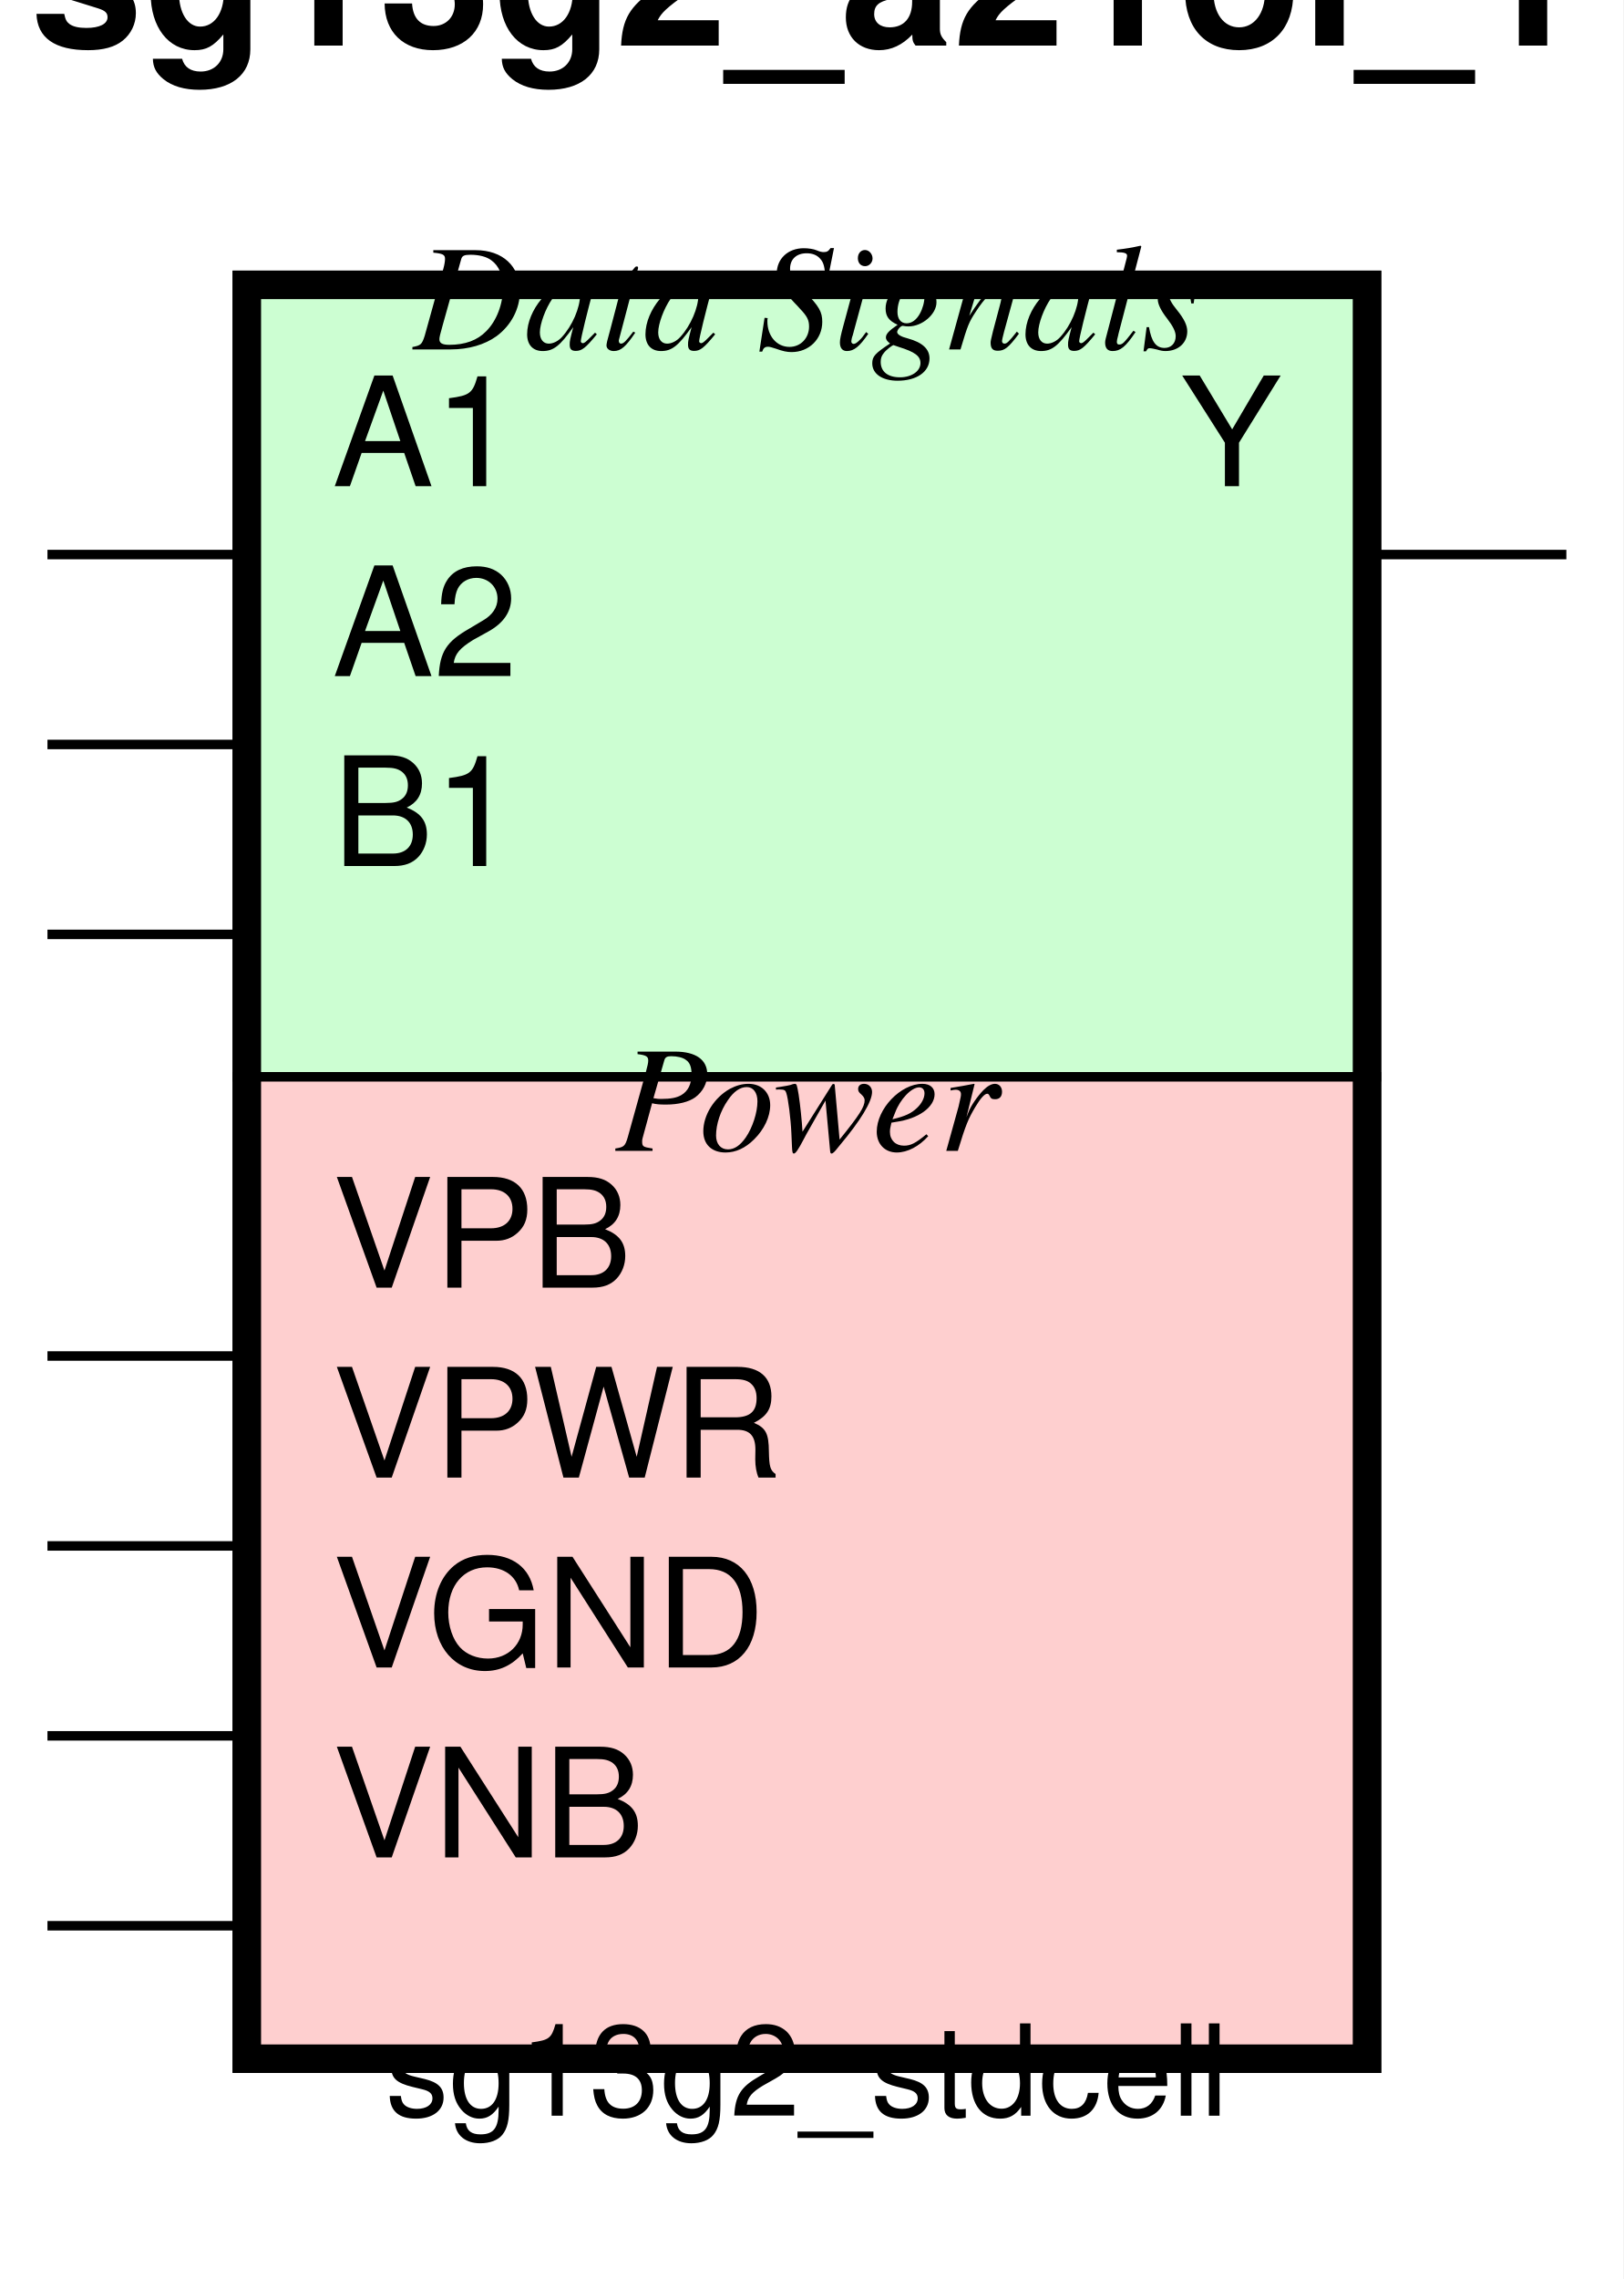
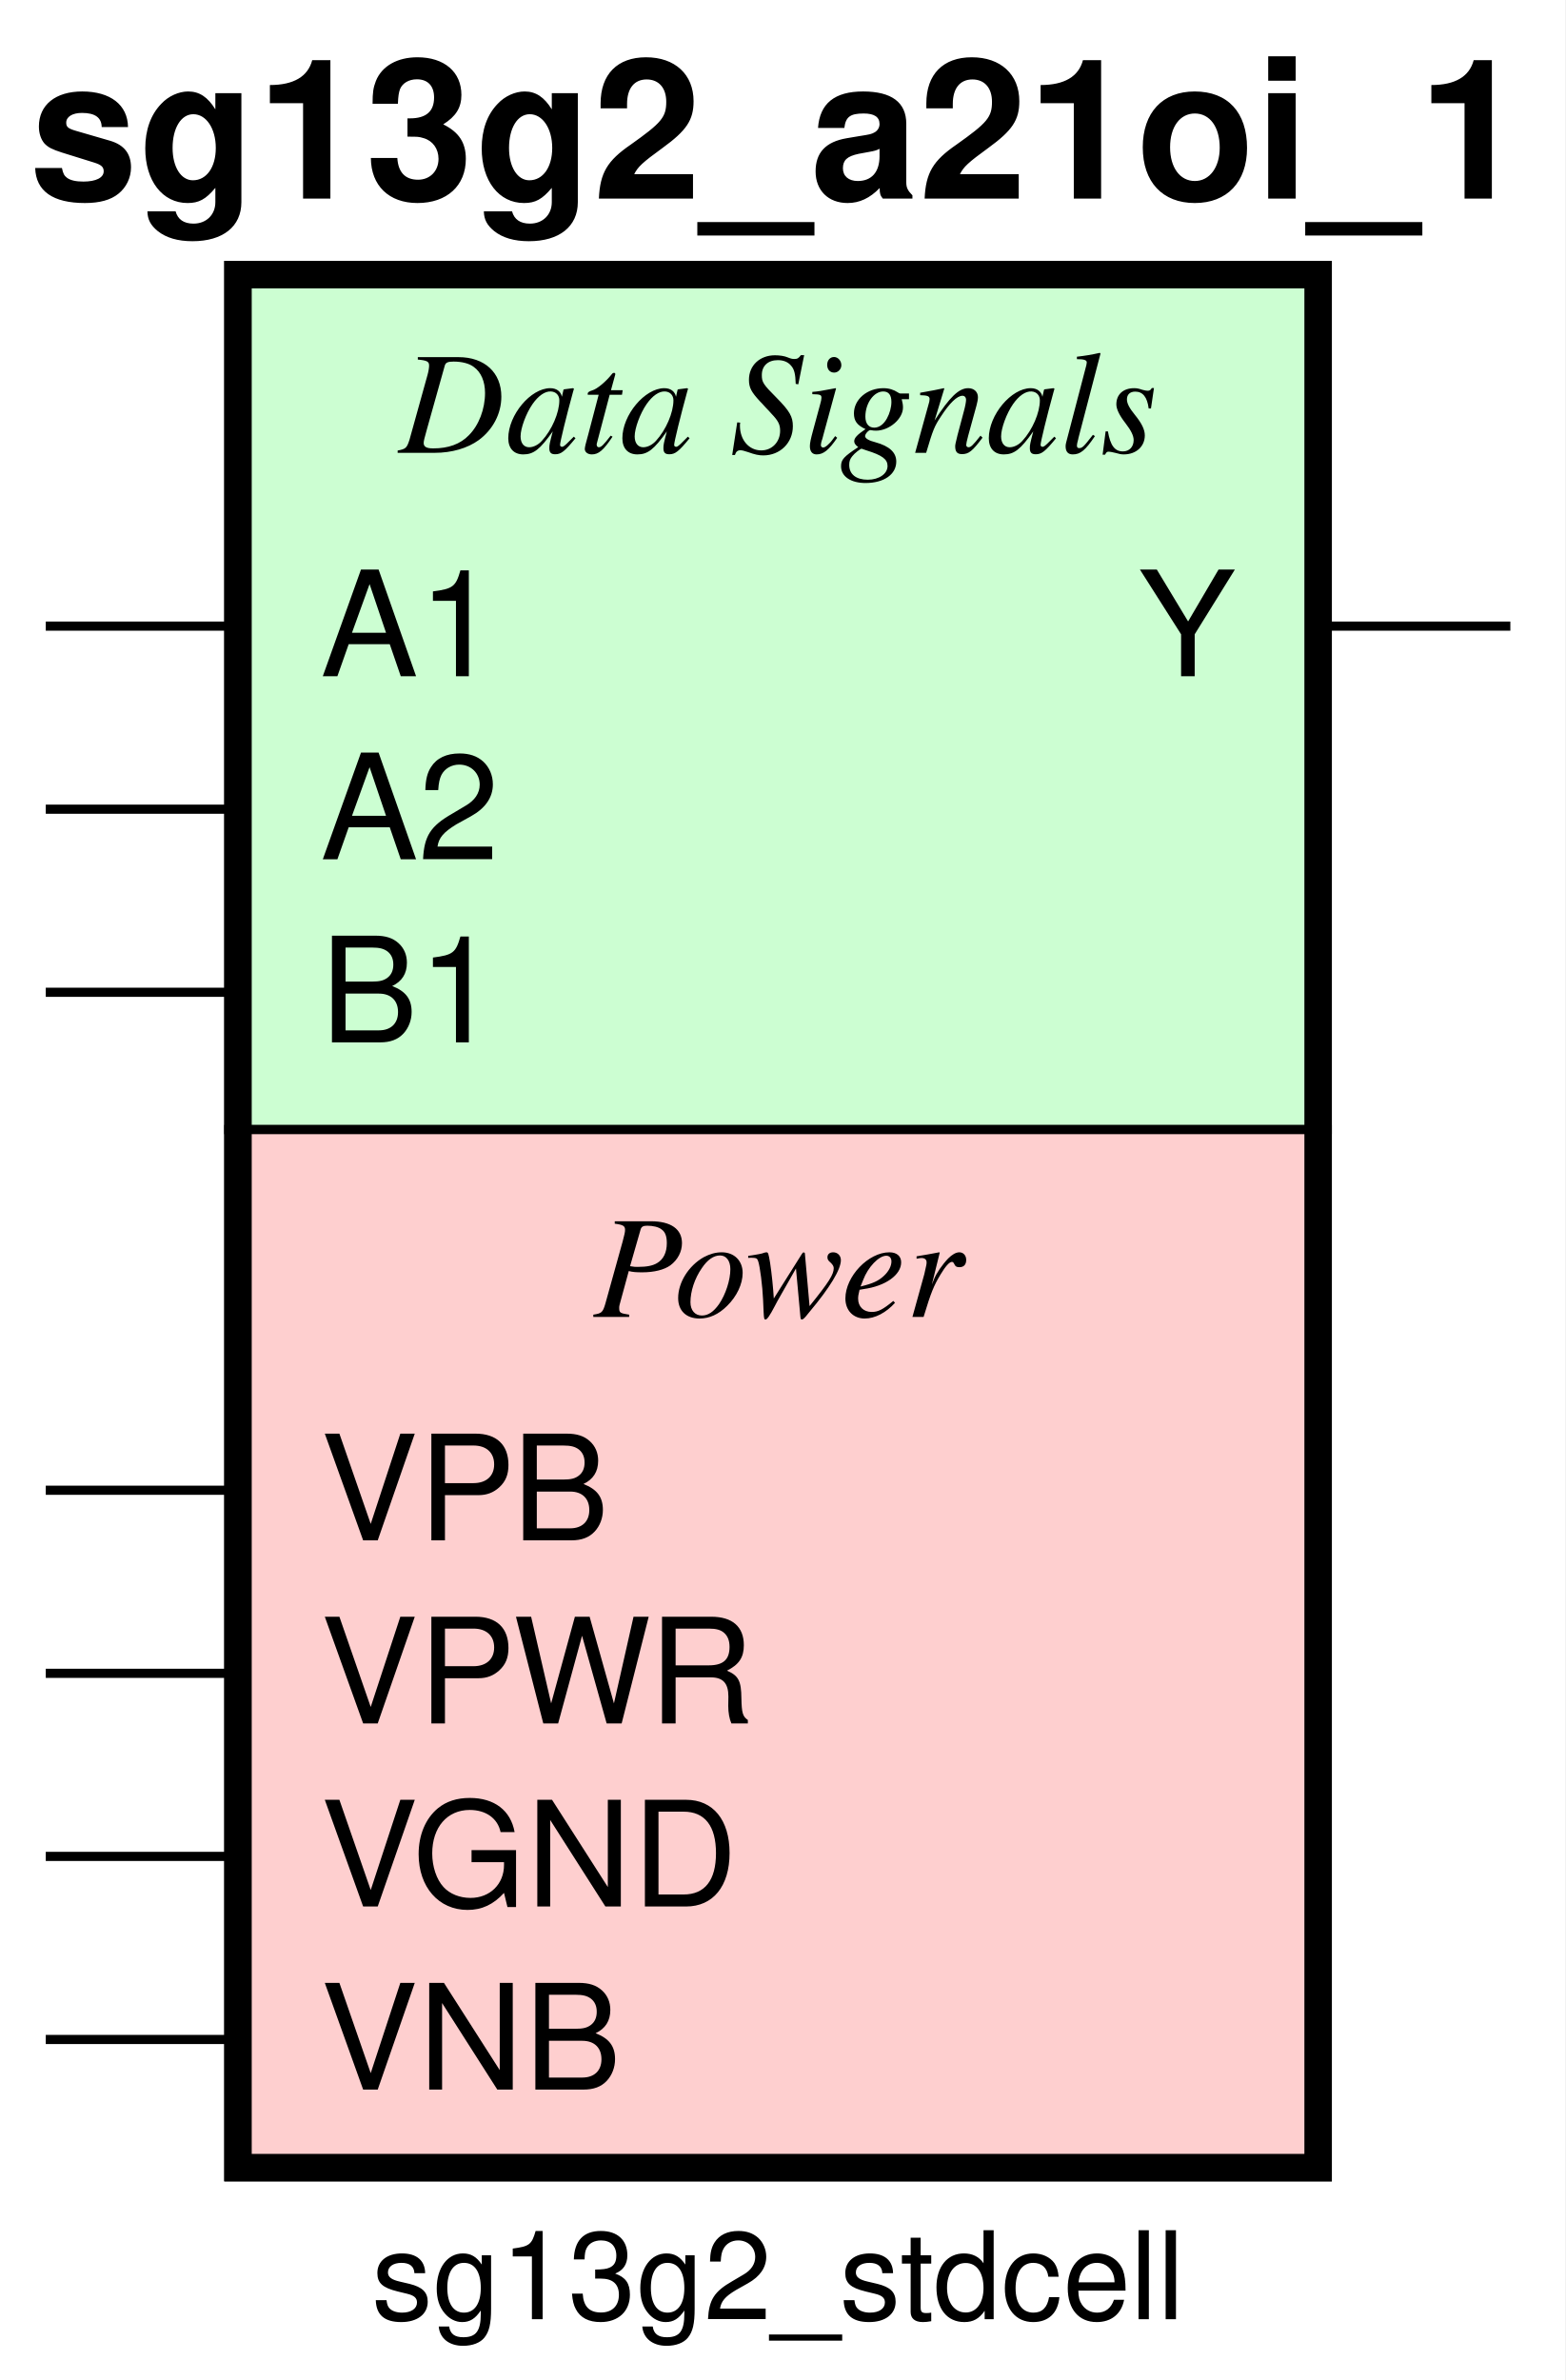
- <svg xmlns="http://www.w3.org/2000/svg" xml:space="preserve" width="171" height="240" viewBox="-25 -44 171.0 240.0" version="1.1">
+ <svg xmlns="http://www.w3.org/2000/svg" xml:space="preserve" width="171" height="260" viewBox="-25 -44 171.0 260.0" version="1.1">
  <style type="text/css">

.fnt1 {fill:#000000;
    font-family:Times; font-size:12pt; font-weight:normal; font-style:italic;}
.fnt2 {fill:#000000;
    font-family:Helvetica; font-size:12pt; font-weight:normal; font-style:normal;}
.fnt3 {fill:#000000;
    font-family:Helvetica; font-size:16pt; font-weight:bold; font-style:normal;}
.fnt4 {fill:#000000;
    font-family:Helvetica; font-size:10pt; font-weight:normal; font-style:normal;}
.label {fill:#000;
  text-anchor:middle;
  font-size:16pt; font-weight:bold; font-family:Sans;}
.link {fill: #0D47A1;}
.link:hover {fill: #0D47A1; text-decoration:underline;}
.link:visited {fill: #4A148C;}

</style>
  <defs>

</defs>
  <rect x="-25" y="-44" width="100%" height="100%" fill="white" />
  <g transform="translate(0,0)">
-     <rect x="0" y="-15.0" width="120.0" height="84.4" stroke="#000000" fill="#CCFED2" stroke-width="1" />
-     <text class="fnt1" x="60.0" y="0" text-anchor="middle" dy="-7.2">Data Signals</text>
-     <g transform="translate(0,14.4)">
+     <rect x="0" y="-15.0" width="120.0" height="94.4" stroke="#000000" fill="#CCFED2" stroke-width="1" />
+     <text class="fnt1" x="60.0" y="0" text-anchor="middle" dy="5.472">Data Signals</text>
+     <g transform="translate(0,24.4)">
      <line x1="-20" y1="0" x2="0" y2="0" stroke="#000000" fill="none" stroke-width="1" />
-       <text class="fnt2" x="10" y="0" text-anchor="normal" dy="-7.2">A1</text>
+       <text class="fnt2" x="10" y="0" text-anchor="normal" dy="5.472">A1</text>
    </g>
-     <g transform="translate(0,34.4)">
+     <g transform="translate(0,44.4)">
      <line x1="-20" y1="0" x2="0" y2="0" stroke="#000000" fill="none" stroke-width="1" />
-       <text class="fnt2" x="10" y="0" text-anchor="normal" dy="-7.2">A2</text>
+       <text class="fnt2" x="10" y="0" text-anchor="normal" dy="5.472">A2</text>
    </g>
-     <g transform="translate(0,54.4)">
+     <g transform="translate(0,64.4)">
      <line x1="-20" y1="0" x2="0" y2="0" stroke="#000000" fill="none" stroke-width="1" />
-       <text class="fnt2" x="10" y="0" text-anchor="normal" dy="-7.2">B1</text>
+       <text class="fnt2" x="10" y="0" text-anchor="normal" dy="5.472">B1</text>
    </g>
-     <g transform="translate(120.0,14.4)">
+     <g transform="translate(120.0,24.4)">
      <line x1="20" y1="0" x2="0" y2="0" stroke="#000000" fill="none" stroke-width="1" />
-       <text class="fnt2" x="-10" y="0" text-anchor="end" dy="-7.2">Y</text>
+       <text class="fnt2" x="-10" y="0" text-anchor="end" dy="5.472">Y</text>
    </g>
  </g>
-   <g transform="translate(0,84.4)">
-     <rect x="0" y="-15.0" width="120.0" height="104.4" stroke="#000000" fill="#FECFCF" stroke-width="1" />
-     <text class="fnt1" x="60.0" y="0" text-anchor="middle" dy="-7.2">Power</text>
-     <g transform="translate(0,14.4)">
+   <g transform="translate(0,94.4)">
+     <rect x="0" y="-15.0" width="120.0" height="114.4" stroke="#000000" fill="#FECFCF" stroke-width="1" />
+     <text class="fnt1" x="60.0" y="0" text-anchor="middle" dy="5.472">Power</text>
+     <g transform="translate(0,24.4)">
      <line x1="-20" y1="0" x2="0" y2="0" stroke="#000000" fill="none" stroke-width="1" />
-       <text class="fnt2" x="10" y="0" text-anchor="normal" dy="-7.2">VPB</text>
+       <text class="fnt2" x="10" y="0" text-anchor="normal" dy="5.472">VPB</text>
    </g>
-     <g transform="translate(0,34.4)">
+     <g transform="translate(0,44.4)">
      <line x1="-20" y1="0" x2="0" y2="0" stroke="#000000" fill="none" stroke-width="1" />
-       <text class="fnt2" x="10" y="0" text-anchor="normal" dy="-7.2">VPWR</text>
+       <text class="fnt2" x="10" y="0" text-anchor="normal" dy="5.472">VPWR</text>
    </g>
-     <g transform="translate(0,54.4)">
+     <g transform="translate(0,64.4)">
      <line x1="-20" y1="0" x2="0" y2="0" stroke="#000000" fill="none" stroke-width="1" />
-       <text class="fnt2" x="10" y="0" text-anchor="normal" dy="-7.2">VGND</text>
+       <text class="fnt2" x="10" y="0" text-anchor="normal" dy="5.472">VGND</text>
    </g>
-     <g transform="translate(0,74.4)">
+     <g transform="translate(0,84.4)">
      <line x1="-20" y1="0" x2="0" y2="0" stroke="#000000" fill="none" stroke-width="1" />
-       <text class="fnt2" x="10" y="0" text-anchor="normal" dy="-7.2">VNB</text>
+       <text class="fnt2" x="10" y="0" text-anchor="normal" dy="5.472">VNB</text>
    </g>
  </g>
-   <rect x="1.0" y="-14.0" width="118.0" height="186.8" stroke="#000000" fill="none" stroke-width="3" />
-   <text class="fnt3" x="60.0" y="-24.0" text-anchor="middle" dy="-15.2">sg13g2_a21oi_1</text>
-   <text class="fnt4" x="60.0" y="182.8" text-anchor="middle" dy="-4.0">sg13g2_stdcell</text>
+   <rect x="1.0" y="-14.0" width="118.0" height="206.8" stroke="#000000" fill="none" stroke-width="3" />
+   <text class="fnt3" x="60.0" y="-24.0" text-anchor="middle" dy="1.696">sg13g2_a21oi_1</text>
+   <text class="fnt4" x="60.0" y="202.8" text-anchor="middle" dy="6.56">sg13g2_stdcell</text>
</svg>
